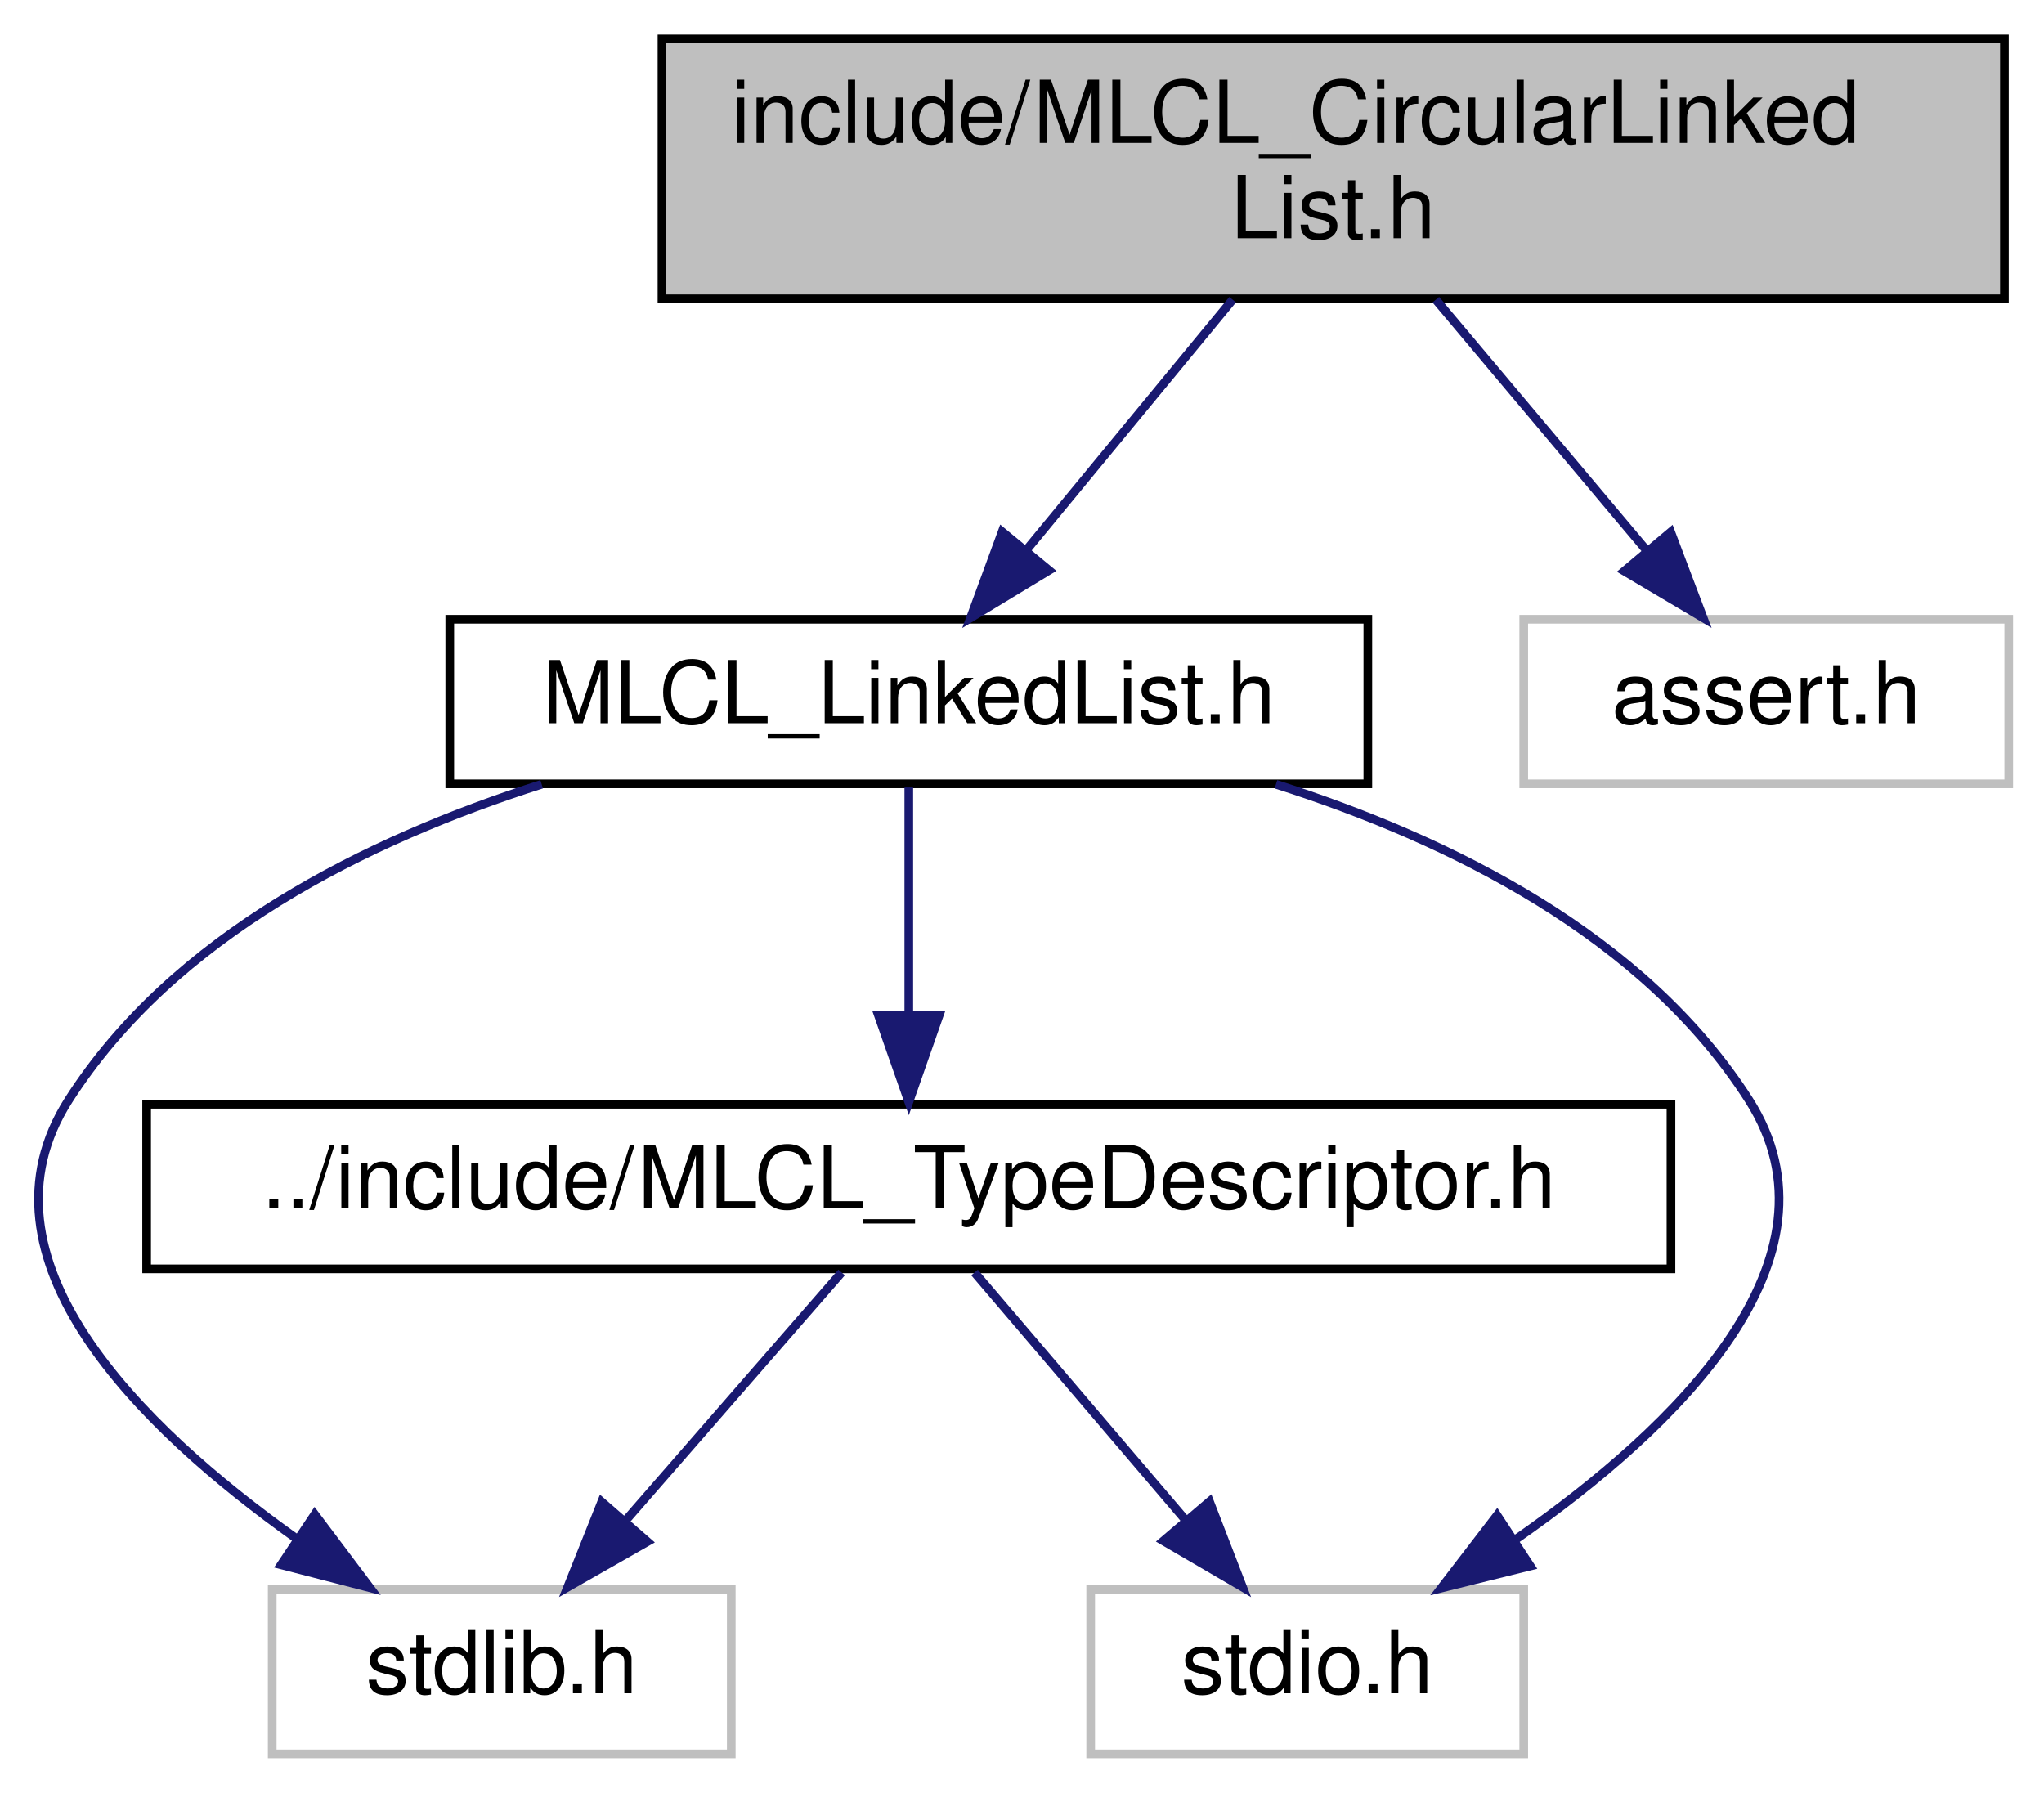
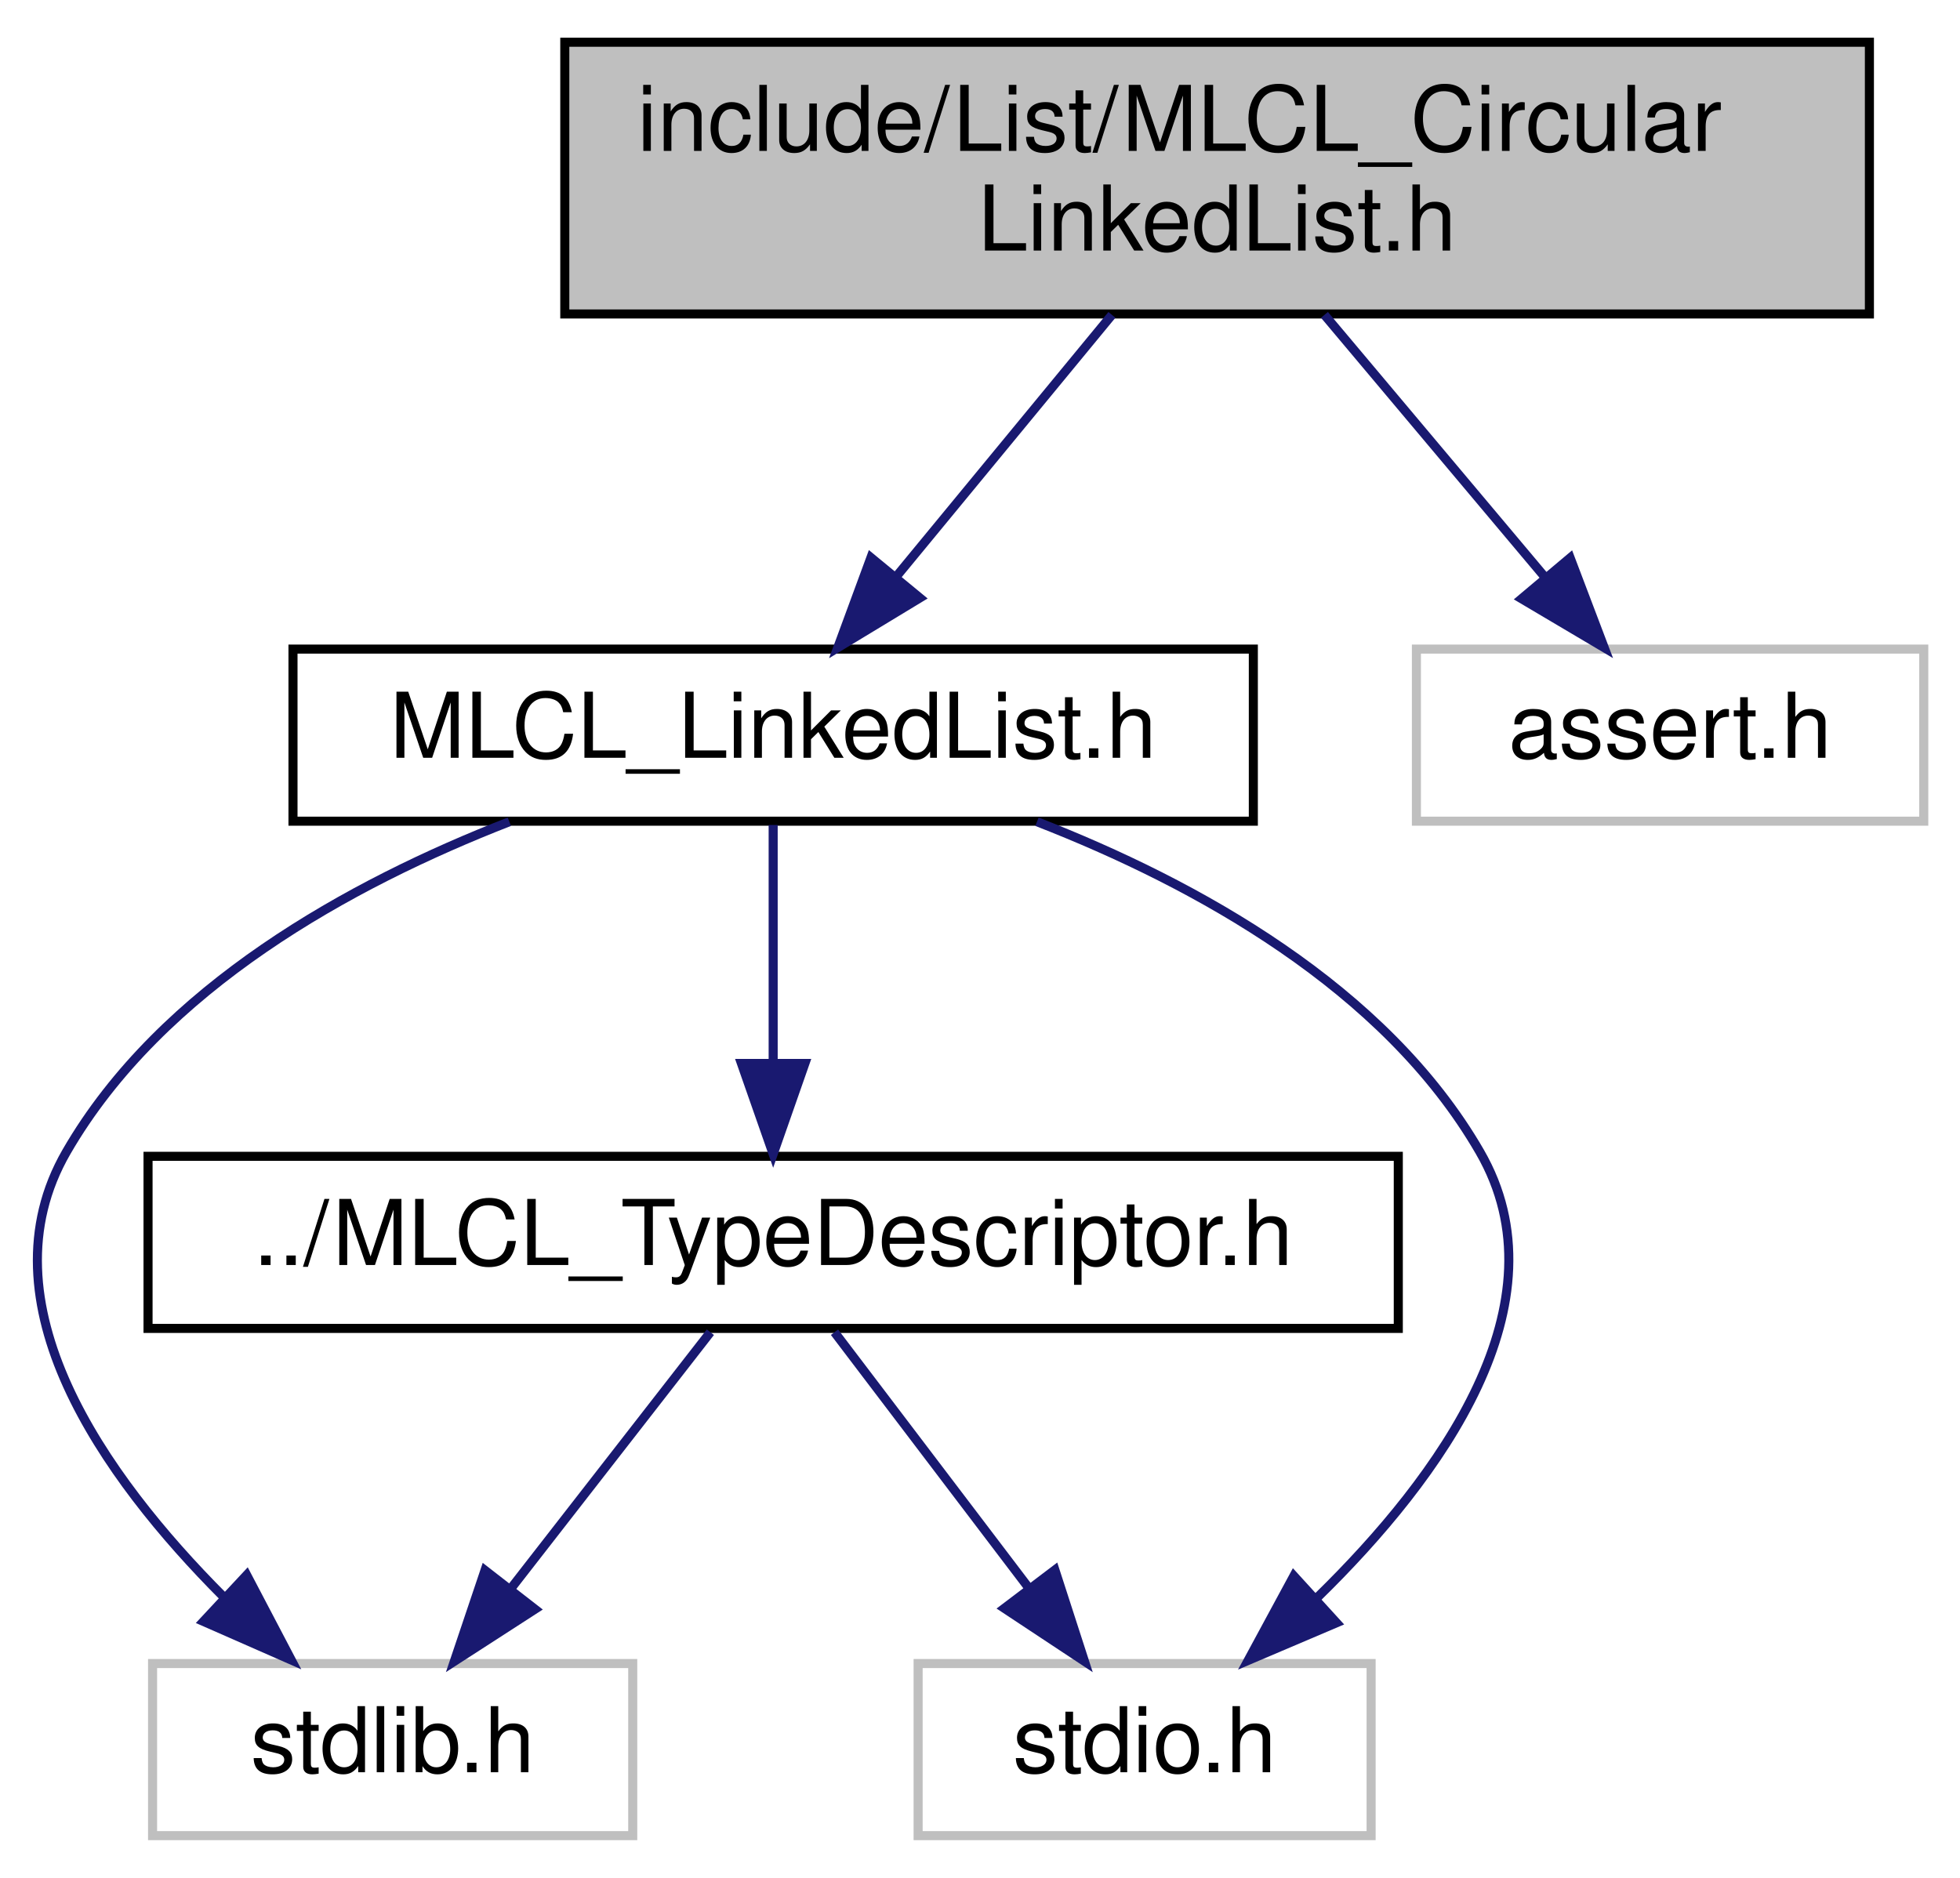
- <svg xmlns="http://www.w3.org/2000/svg" xmlns:xlink="http://www.w3.org/1999/xlink" width="236pt" height="207pt" viewBox="0.00 0.00 235.86 207.00">
+ <svg xmlns="http://www.w3.org/2000/svg" xmlns:xlink="http://www.w3.org/1999/xlink" width="216pt" height="207pt" viewBox="0.00 0.00 216.34 207.00">
  <g id="graph0" class="graph" transform="scale(1 1) rotate(0) translate(4 203)">
    <g id="node1" class="node">
      <g id="a_node1">
        <a xlink:title=" ">
-           <polygon fill="#bfbfbf" stroke="black" points="72.36,-168.5 72.36,-198.5 227.36,-198.5 227.36,-168.5 72.36,-168.5" />
-           <text text-anchor="start" x="80.36" y="-186.5" font-family="Helvetica,sans-Serif" font-size="10.00">include/MLCL_CircularLinked</text>
-           <text text-anchor="middle" x="149.86" y="-175.5" font-family="Helvetica,sans-Serif" font-size="10.00">List.h</text>
+           <polygon fill="#bfbfbf" stroke="black" points="58.34,-168.5 58.34,-198.5 202.34,-198.5 202.34,-168.5 58.34,-168.5" />
+           <text text-anchor="start" x="66.34" y="-186.5" font-family="Helvetica,sans-Serif" font-size="10.00">include/List/MLCL_Circular</text>
+           <text text-anchor="middle" x="130.34" y="-175.5" font-family="Helvetica,sans-Serif" font-size="10.00">LinkedList.h</text>
        </a>
      </g>
    </g>
    <g id="node2" class="node">
      <g id="a_node2">
        <a xlink:href="_m_l_c_l___linked_list_8h.html" target="_top" xlink:title=" ">
-           <polygon fill="none" stroke="black" points="47.86,-112.5 47.86,-131.5 153.86,-131.5 153.86,-112.5 47.86,-112.5" />
-           <text text-anchor="middle" x="100.86" y="-119.5" font-family="Helvetica,sans-Serif" font-size="10.00">MLCL_LinkedList.h</text>
+           <polygon fill="none" stroke="black" points="28.34,-112.5 28.34,-131.5 134.34,-131.5 134.34,-112.5 28.34,-112.5" />
+           <text text-anchor="middle" x="81.34" y="-119.5" font-family="Helvetica,sans-Serif" font-size="10.00">MLCL_LinkedList.h</text>
        </a>
      </g>
    </g>
    <g id="edge1" class="edge">
-       <path fill="none" stroke="midnightblue" d="M138.25,-168.4C131.13,-159.75 121.97,-148.64 114.51,-139.58" />
-       <polygon fill="midnightblue" stroke="midnightblue" points="117.05,-137.15 107.99,-131.66 111.64,-141.6 117.05,-137.15" />
+       <path fill="none" stroke="midnightblue" d="M118.73,-168.4C111.61,-159.75 102.46,-148.64 94.99,-139.58" />
+       <polygon fill="midnightblue" stroke="midnightblue" points="97.53,-137.15 88.47,-131.66 92.13,-141.6 97.53,-137.15" />
    </g>
    <g id="node6" class="node">
      <g id="a_node6">
        <a xlink:title=" ">
-           <polygon fill="none" stroke="#bfbfbf" points="171.86,-112.5 171.86,-131.5 227.86,-131.5 227.86,-112.5 171.86,-112.5" />
-           <text text-anchor="middle" x="199.86" y="-119.5" font-family="Helvetica,sans-Serif" font-size="10.00">assert.h</text>
+           <polygon fill="none" stroke="#bfbfbf" points="152.34,-112.5 152.34,-131.5 208.34,-131.5 208.34,-112.5 152.34,-112.5" />
+           <text text-anchor="middle" x="180.34" y="-119.5" font-family="Helvetica,sans-Serif" font-size="10.00">assert.h</text>
        </a>
      </g>
    </g>
    <g id="edge7" class="edge">
-       <path fill="none" stroke="midnightblue" d="M161.71,-168.4C168.97,-159.75 178.31,-148.64 185.93,-139.58" />
-       <polygon fill="midnightblue" stroke="midnightblue" points="188.83,-141.57 192.58,-131.66 183.47,-137.06 188.83,-141.57" />
+       <path fill="none" stroke="midnightblue" d="M142.19,-168.4C149.46,-159.75 158.79,-148.64 166.41,-139.58" />
+       <polygon fill="midnightblue" stroke="midnightblue" points="169.31,-141.57 173.07,-131.66 163.95,-137.06 169.31,-141.57" />
    </g>
    <g id="node3" class="node">
      <g id="a_node3">
        <a xlink:href="_m_l_c_l___type_descriptor_8h.html" target="_top" xlink:title=" ">
-           <polygon fill="none" stroke="black" points="12.86,-56.5 12.86,-75.5 188.86,-75.5 188.86,-56.5 12.86,-56.5" />
-           <text text-anchor="middle" x="100.86" y="-63.5" font-family="Helvetica,sans-Serif" font-size="10.00">../include/MLCL_TypeDescriptor.h</text>
+           <polygon fill="none" stroke="black" points="12.34,-56.5 12.34,-75.5 150.34,-75.5 150.34,-56.5 12.34,-56.5" />
+           <text text-anchor="middle" x="81.34" y="-63.5" font-family="Helvetica,sans-Serif" font-size="10.00">../MLCL_TypeDescriptor.h</text>
        </a>
      </g>
    </g>
    <g id="edge2" class="edge">
-       <path fill="none" stroke="midnightblue" d="M100.86,-112.08C100.86,-105.01 100.86,-94.86 100.86,-85.99" />
-       <polygon fill="midnightblue" stroke="midnightblue" points="104.36,-85.75 100.86,-75.75 97.36,-85.75 104.36,-85.75" />
+       <path fill="none" stroke="midnightblue" d="M81.34,-112.08C81.34,-105.01 81.34,-94.86 81.34,-85.99" />
+       <polygon fill="midnightblue" stroke="midnightblue" points="84.84,-85.75 81.34,-75.75 77.84,-85.75 84.84,-85.75" />
    </g>
    <g id="node4" class="node">
      <g id="a_node4">
        <a xlink:title=" ">
-           <polygon fill="none" stroke="#bfbfbf" points="27.36,-0.5 27.36,-19.5 80.36,-19.5 80.36,-0.5 27.36,-0.5" />
-           <text text-anchor="middle" x="53.86" y="-7.5" font-family="Helvetica,sans-Serif" font-size="10.00">stdlib.h</text>
+           <polygon fill="none" stroke="#bfbfbf" points="12.84,-0.5 12.84,-19.5 65.84,-19.5 65.84,-0.5 12.84,-0.5" />
+           <text text-anchor="middle" x="39.34" y="-7.5" font-family="Helvetica,sans-Serif" font-size="10.00">stdlib.h</text>
        </a>
      </g>
    </g>
    <g id="edge5" class="edge">
-       <path fill="none" stroke="midnightblue" d="M58.47,-112.45C38.28,-106.02 15.95,-94.93 3.86,-76 -7.8,-57.75 12.05,-38.24 30.08,-25.41" />
-       <polygon fill="midnightblue" stroke="midnightblue" points="32.27,-28.15 38.64,-19.68 28.38,-22.33 32.27,-28.15" />
+       <path fill="none" stroke="midnightblue" d="M52.22,-112.44C34.7,-105.62 13.82,-94.14 3.34,-76 -6.26,-59.38 7.46,-40.12 20.64,-26.9" />
+       <polygon fill="midnightblue" stroke="midnightblue" points="23.23,-29.27 28.15,-19.89 18.46,-24.15 23.23,-29.27" />
    </g>
    <g id="node5" class="node">
      <g id="a_node5">
        <a xlink:title=" ">
-           <polygon fill="none" stroke="#bfbfbf" points="121.86,-0.5 121.86,-19.5 171.86,-19.5 171.86,-0.5 121.86,-0.5" />
-           <text text-anchor="middle" x="146.86" y="-7.5" font-family="Helvetica,sans-Serif" font-size="10.00">stdio.h</text>
+           <polygon fill="none" stroke="#bfbfbf" points="97.34,-0.5 97.34,-19.5 147.34,-19.5 147.34,-0.5 97.34,-0.5" />
+           <text text-anchor="middle" x="122.34" y="-7.5" font-family="Helvetica,sans-Serif" font-size="10.00">stdio.h</text>
        </a>
      </g>
    </g>
    <g id="edge6" class="edge">
-       <path fill="none" stroke="midnightblue" d="M143.25,-112.45C163.44,-106.02 185.77,-94.93 197.86,-76 209.6,-57.61 189.38,-38.13 171.04,-25.34" />
-       <polygon fill="midnightblue" stroke="midnightblue" points="172.62,-22.19 162.33,-19.64 168.78,-28.04 172.62,-22.19" />
+       <path fill="none" stroke="midnightblue" d="M110.46,-112.44C127.99,-105.62 148.86,-94.14 159.34,-76 169.01,-59.27 154.94,-40.03 141.46,-26.85" />
+       <polygon fill="midnightblue" stroke="midnightblue" points="143.52,-24 133.77,-19.85 138.81,-29.17 143.52,-24" />
    </g>
    <g id="edge3" class="edge">
-       <path fill="none" stroke="midnightblue" d="M93.1,-56.08C86.32,-48.3 76.31,-36.8 68.1,-27.37" />
-       <polygon fill="midnightblue" stroke="midnightblue" points="70.68,-25 61.47,-19.75 65.4,-29.59 70.68,-25" />
+       <path fill="none" stroke="midnightblue" d="M74.41,-56.08C68.41,-48.38 59.59,-37.03 52.29,-27.65" />
+       <polygon fill="midnightblue" stroke="midnightblue" points="55.05,-25.5 46.15,-19.75 49.53,-29.79 55.05,-25.5" />
    </g>
    <g id="edge4" class="edge">
-       <path fill="none" stroke="midnightblue" d="M108.45,-56.08C115.09,-48.3 124.88,-36.8 132.92,-27.37" />
-       <polygon fill="midnightblue" stroke="midnightblue" points="135.58,-29.63 139.4,-19.75 130.25,-25.09 135.58,-29.63" />
+       <path fill="none" stroke="midnightblue" d="M88.11,-56.08C93.9,-48.46 102.4,-37.26 109.48,-27.94" />
+       <polygon fill="midnightblue" stroke="midnightblue" points="112.44,-29.83 115.7,-19.75 106.86,-25.6 112.44,-29.83" />
    </g>
  </g>
</svg>
